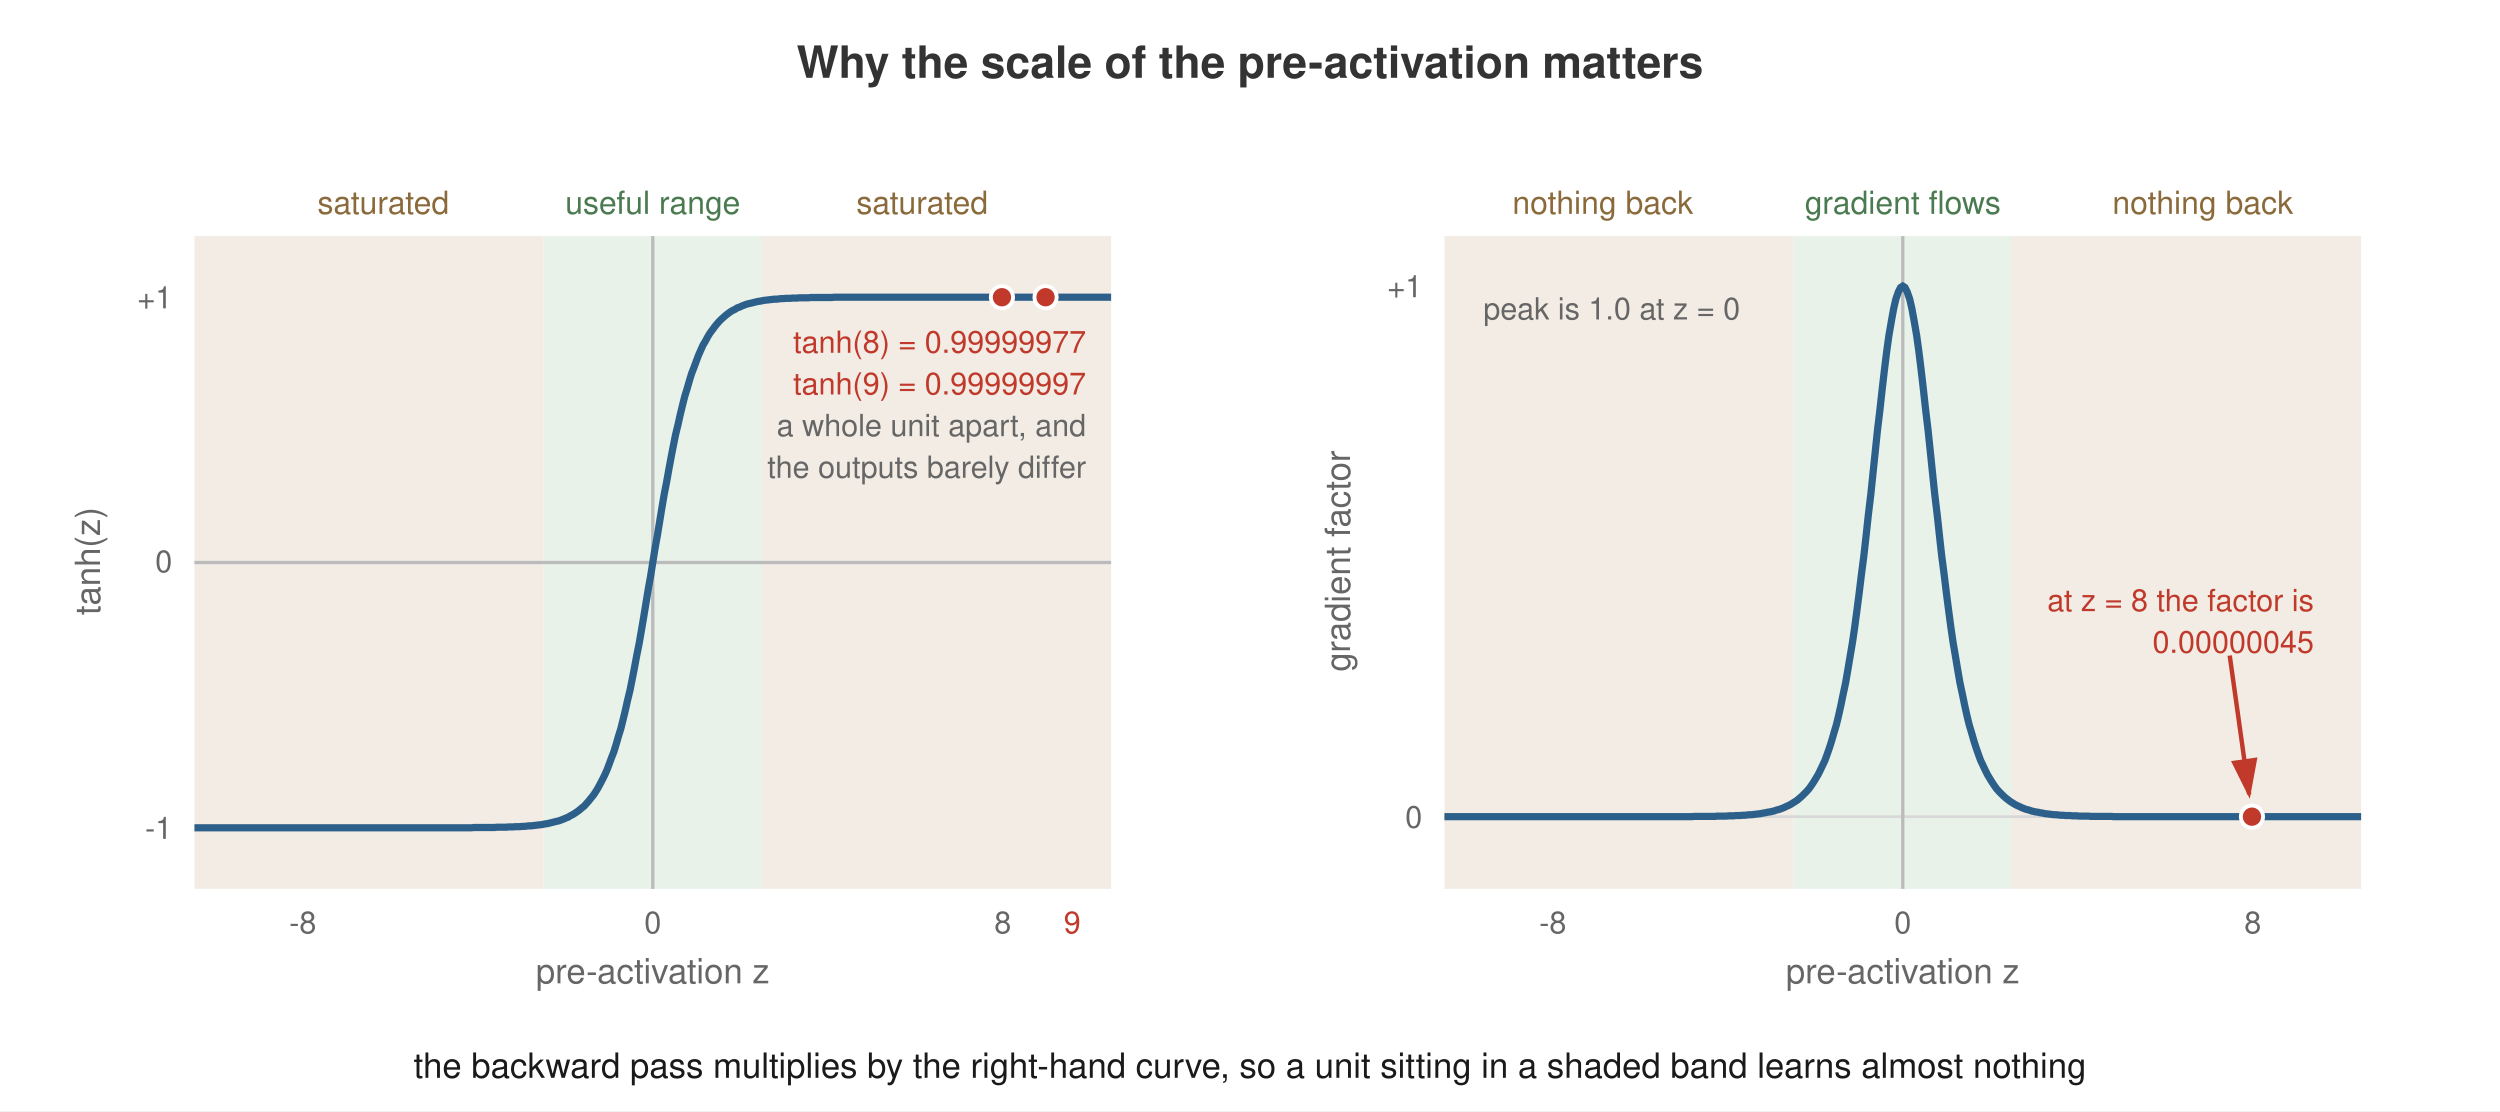
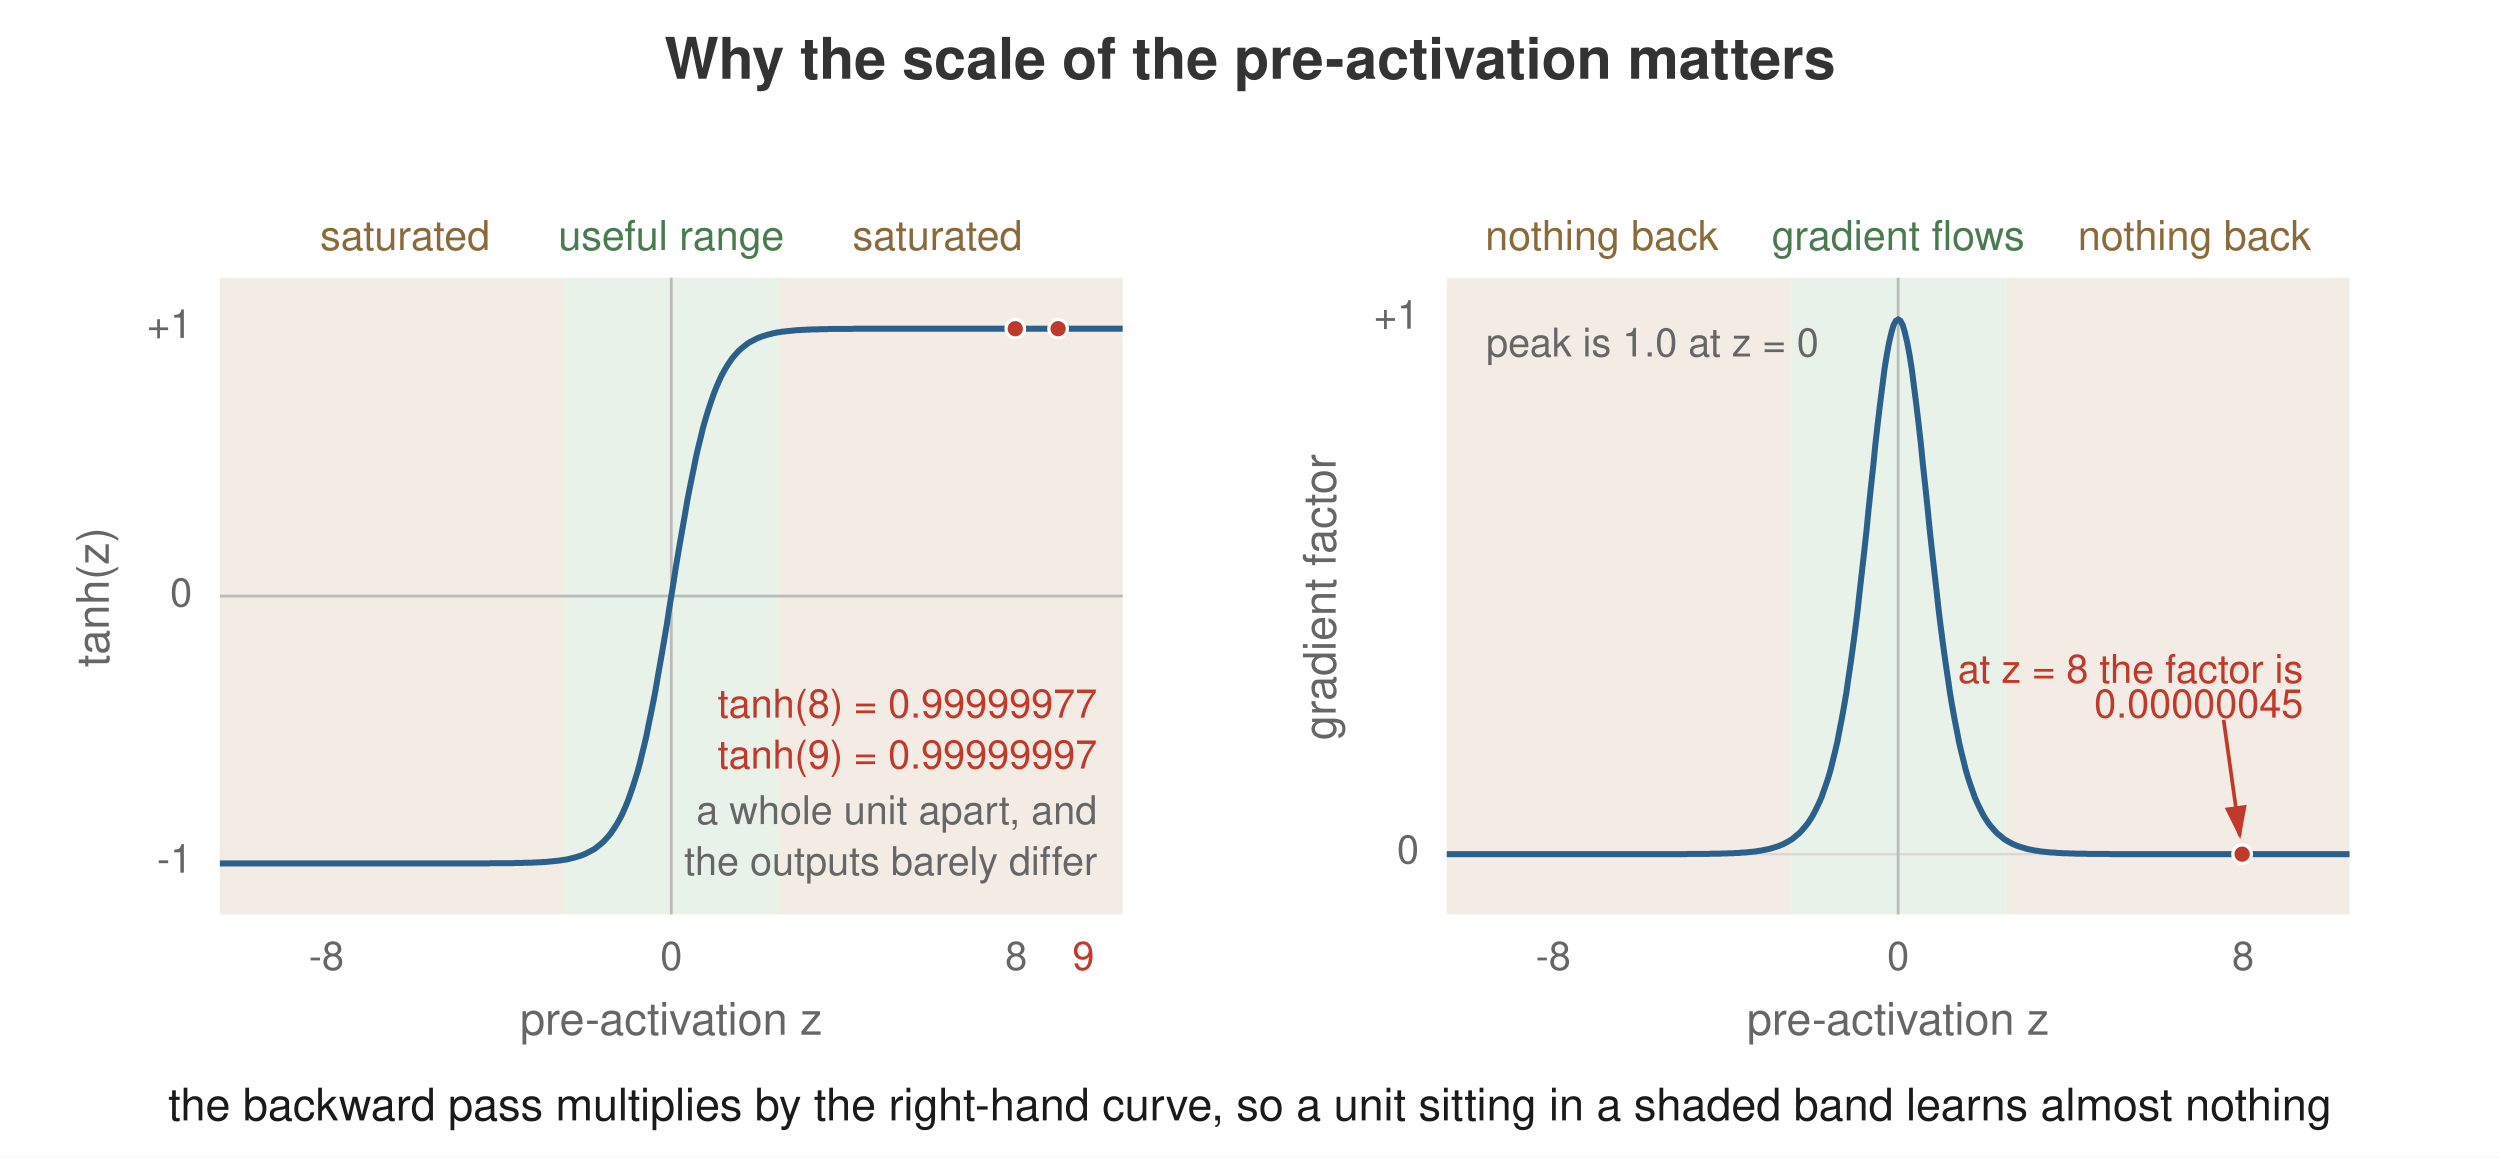
- <svg xmlns="http://www.w3.org/2000/svg" viewBox="0 0 900 400" width="900" height="400" font-family="Helvetica, Arial, sans-serif">
+ <svg xmlns="http://www.w3.org/2000/svg" viewBox="0 0 1080 500" width="1080" height="500" font-family="Helvetica, Arial, sans-serif">
  <defs>
    <marker id="ar" markerWidth="9" markerHeight="9" refX="8" refY="3" orient="auto">
      <polygon points="0 0, 9 3, 0 6" fill="#c0392b" />
    </marker>
  </defs>
-   <rect width="900" height="400" fill="#ffffff" />
-   <text x="450" y="28" text-anchor="middle" font-size="16" font-weight="bold" fill="#333">Why the scale of the pre-activation matters</text>
-   <rect x="70.0" y="85" width="125.7" height="235" fill="#f2ece4" />
-   <rect x="195.7" y="85" width="78.6" height="235" fill="#e8f2e9" />
-   <rect x="274.3" y="85" width="125.7" height="235" fill="#f2ece4" />
-   <line x1="70" y1="202.5" x2="400" y2="202.5" stroke="#bbb" stroke-width="1.2" />
-   <line x1="235.0" y1="320" x2="235.0" y2="85" stroke="#bbb" stroke-width="1.2" />
-   <polyline points="70.0,298.0 70.8,298.0 71.7,298.0 72.5,298.0 73.3,298.0 74.1,298.0 74.9,298.0 75.8,298.0 76.6,298.0 77.4,298.0 78.2,298.0 79.1,298.0 79.9,298.0 80.7,298.0 81.5,298.0 82.4,298.0 83.2,298.0 84.0,298.0 84.9,298.0 85.7,298.0 86.5,298.0 87.3,298.0 88.1,298.0 89.0,298.0 89.8,298.0 90.6,298.0 91.5,298.0 92.3,298.0 93.1,298.0 93.9,298.0 94.7,298.0 95.6,298.0 96.4,298.0 97.2,298.0 98.0,298.0 98.9,298.0 99.7,298.0 100.5,298.0 101.4,298.0 102.2,298.0 103.0,298.0 103.8,298.0 104.7,298.0 105.5,298.0 106.3,298.0 107.1,298.0 107.9,298.0 108.8,298.0 109.6,298.0 110.4,298.0 111.2,298.0 112.1,298.0 112.9,298.0 113.7,298.0 114.6,298.0 115.4,298.0 116.2,298.0 117.0,298.0 117.8,298.0 118.7,298.0 119.5,298.0 120.3,298.0 121.2,298.0 122.0,298.0 122.8,298.0 123.6,298.0 124.4,298.0 125.3,298.0 126.1,298.0 126.9,298.0 127.8,298.0 128.6,298.0 129.4,298.0 130.2,298.0 131.1,298.0 131.9,298.0 132.7,298.0 133.5,298.0 134.3,298.0 135.2,298.0 136.0,298.0 136.8,298.0 137.6,298.0 138.5,298.0 139.3,298.0 140.1,298.0 140.9,298.0 141.8,298.0 142.6,298.0 143.4,298.0 144.2,298.0 145.1,298.0 145.9,298.0 146.7,298.0 147.6,298.0 148.4,298.0 149.2,298.0 150.0,298.0 150.8,298.0 151.7,298.0 152.5,298.0 153.3,298.0 154.2,298.0 155.0,298.0 155.8,298.0 156.6,298.0 157.4,298.0 158.3,298.0 159.1,298.0 159.9,298.0 160.8,298.0 161.6,298.0 162.4,298.0 163.2,298.0 164.1,298.0 164.9,298.0 165.7,298.0 166.5,298.0 167.4,298.0 168.2,298.0 169.0,298.0 169.8,298.0 170.6,297.9 171.5,297.9 172.3,297.9 173.1,297.9 173.9,297.9 174.8,297.9 175.6,297.9 176.4,297.9 177.2,297.9 178.1,297.9 178.9,297.8 179.7,297.8 180.6,297.8 181.4,297.8 182.2,297.8 183.0,297.7 183.9,297.7 184.7,297.7 185.5,297.6 186.3,297.6 187.1,297.6 188.0,297.5 188.8,297.5 189.6,297.4 190.4,297.3 191.3,297.3 192.1,297.2 192.9,297.1 193.8,297.0 194.6,296.9 195.4,296.8 196.2,296.6 197.1,296.5 197.9,296.3 198.7,296.1 199.5,295.9 200.3,295.7 201.2,295.5 202.0,295.2 202.8,294.9 203.7,294.5 204.5,294.2 205.3,293.7 206.1,293.3 206.9,292.8 207.8,292.2 208.6,291.6 209.4,290.9 210.3,290.2 211.1,289.3 211.9,288.4 212.7,287.4 213.6,286.3 214.4,285.1 215.2,283.8 216.0,282.3 216.8,280.8 217.7,279.0 218.5,277.2 219.3,275.1 220.1,272.9 221.0,270.6 221.8,268.0 222.6,265.2 223.5,262.3 224.3,259.1 225.1,255.8 225.9,252.2 226.8,248.5 227.6,244.5 228.4,240.4 229.2,236.1 230.1,231.6 230.9,227.0 231.7,222.3 232.5,217.4 233.3,212.5 234.2,207.5 235.0,202.5 235.8,197.5 236.7,192.5 237.5,187.6 238.3,182.7 239.1,178.0 240.0,173.4 240.8,168.9 241.6,164.6 242.4,160.5 243.2,156.5 244.1,152.8 244.9,149.2 245.7,145.9 246.5,142.7 247.4,139.8 248.2,137.0 249.0,134.4 249.9,132.1 250.7,129.9 251.5,127.8 252.3,126.0 253.1,124.2 254.0,122.7 254.8,121.2 255.6,119.9 256.5,118.7 257.3,117.6 258.1,116.6 258.9,115.7 259.8,114.8 260.6,114.1 261.4,113.4 262.2,112.8 263.0,112.2 263.9,111.7 264.7,111.3 265.5,110.8 266.4,110.5 267.2,110.1 268.0,109.8 268.8,109.5 269.6,109.3 270.5,109.1 271.3,108.9 272.1,108.7 272.9,108.5 273.8,108.4 274.6,108.2 275.4,108.1 276.2,108.0 277.1,107.9 277.9,107.8 278.7,107.7 279.6,107.7 280.4,107.6 281.2,107.5 282.0,107.5 282.9,107.4 283.7,107.4 284.5,107.4 285.3,107.3 286.1,107.3 287.0,107.3 287.8,107.2 288.6,107.2 289.5,107.2 290.3,107.2 291.1,107.2 291.9,107.1 292.8,107.1 293.6,107.1 294.4,107.1 295.2,107.1 296.0,107.1 296.9,107.1 297.7,107.1 298.5,107.1 299.4,107.1 300.2,107.0 301.0,107.0 301.8,107.0 302.6,107.0 303.5,107.0 304.3,107.0 305.1,107.0 306.0,107.0 306.8,107.0 307.6,107.0 308.4,107.0 309.2,107.0 310.1,107.0 310.9,107.0 311.7,107.0 312.5,107.0 313.4,107.0 314.2,107.0 315.0,107.0 315.9,107.0 316.7,107.0 317.5,107.0 318.3,107.0 319.1,107.0 320.0,107.0 320.8,107.0 321.6,107.0 322.5,107.0 323.3,107.0 324.1,107.0 324.9,107.0 325.8,107.0 326.6,107.0 327.4,107.0 328.2,107.0 329.0,107.0 329.9,107.0 330.7,107.0 331.5,107.0 332.4,107.0 333.2,107.0 334.0,107.0 334.8,107.0 335.7,107.0 336.5,107.0 337.3,107.0 338.1,107.0 338.9,107.0 339.8,107.0 340.6,107.0 341.4,107.0 342.2,107.0 343.1,107.0 343.9,107.0 344.7,107.0 345.6,107.0 346.4,107.0 347.2,107.0 348.0,107.0 348.9,107.0 349.7,107.0 350.5,107.0 351.3,107.0 352.1,107.0 353.0,107.0 353.8,107.0 354.6,107.0 355.4,107.0 356.3,107.0 357.1,107.0 357.9,107.0 358.8,107.0 359.6,107.0 360.4,107.0 361.2,107.0 362.1,107.0 362.9,107.0 363.7,107.0 364.5,107.0 365.4,107.0 366.2,107.0 367.0,107.0 367.8,107.0 368.6,107.0 369.5,107.0 370.3,107.0 371.1,107.0 371.9,107.0 372.8,107.0 373.6,107.0 374.4,107.0 375.2,107.0 376.1,107.0 376.9,107.0 377.7,107.0 378.6,107.0 379.4,107.0 380.2,107.0 381.0,107.0 381.8,107.0 382.7,107.0 383.5,107.0 384.3,107.0 385.1,107.0 386.0,107.0 386.8,107.0 387.6,107.0 388.5,107.0 389.3,107.0 390.1,107.0 390.9,107.0 391.8,107.0 392.6,107.0 393.4,107.0 394.2,107.0 395.1,107.0 395.9,107.0 396.7,107.0 397.5,107.0 398.4,107.0 399.2,107.0 400.0,107.0" fill="none" stroke="#2c5f8a" stroke-width="2.6" />
-   <text x="235" y="354" text-anchor="middle" font-size="12.5" fill="#666">pre-activation z</text>
-   <text x="36" y="202" text-anchor="middle" font-size="12.5" fill="#666" transform="rotate(-90 36 202)">tanh(z)</text>
-   <text x="62" y="111" text-anchor="end" font-size="11" fill="#666">+1</text>
-   <text x="62" y="206" text-anchor="end" font-size="11" fill="#666">0</text>
-   <text x="62" y="302" text-anchor="end" font-size="11" fill="#666">-1</text>
-   <text x="235" y="336" text-anchor="middle" font-size="11" fill="#666">0</text>
-   <text x="109" y="336" text-anchor="middle" font-size="11" fill="#666">-8</text>
-   <text x="361" y="336" text-anchor="middle" font-size="11" fill="#666">8</text>
-   <text x="386" y="336" text-anchor="middle" font-size="11" fill="#c0392b">9</text>
-   <text x="235" y="77" text-anchor="middle" font-size="11.5" fill="#4a7a4f">useful range</text>
-   <text x="332" y="77" text-anchor="middle" font-size="11.5" fill="#8a6a3a">saturated</text>
-   <text x="138" y="77" text-anchor="middle" font-size="11.5" fill="#8a6a3a">saturated</text>
-   <circle cx="360.7" cy="107.0" r="4.0" fill="#c0392b" stroke="#ffffff" stroke-width="1.4" />
-   <circle cx="376.4" cy="107.0" r="4.0" fill="#c0392b" stroke="#ffffff" stroke-width="1.4" />
-   <text x="391" y="127" text-anchor="end" font-size="11" fill="#c0392b">tanh(8) = 0.99999977</text>
-   <text x="391" y="142" text-anchor="end" font-size="11" fill="#c0392b">tanh(9) = 0.99999997</text>
-   <text x="391" y="157" text-anchor="end" font-size="11" fill="#666">a whole unit apart, and</text>
-   <text x="391" y="172" text-anchor="end" font-size="11" fill="#666">the outputs barely differ</text>
-   <rect x="520.0" y="85" width="125.7" height="235" fill="#f2ece4" />
-   <rect x="645.7" y="85" width="78.6" height="235" fill="#e8f2e9" />
-   <rect x="724.3" y="85" width="125.7" height="235" fill="#f2ece4" />
-   <line x1="520" y1="294" x2="850" y2="294" stroke="#d8d8d8" stroke-width="1.0" />
-   <line x1="685.0" y1="320" x2="685.0" y2="85" stroke="#bbb" stroke-width="1.2" />
-   <polyline points="520.0,294.0 520.8,294.0 521.6,294.0 522.5,294.0 523.3,294.0 524.1,294.0 525.0,294.0 525.8,294.0 526.6,294.0 527.4,294.0 528.2,294.0 529.1,294.0 529.9,294.0 530.7,294.0 531.5,294.0 532.4,294.0 533.2,294.0 534.0,294.0 534.9,294.0 535.7,294.0 536.5,294.0 537.3,294.0 538.1,294.0 539.0,294.0 539.8,294.0 540.6,294.0 541.5,294.0 542.3,294.0 543.1,294.0 543.9,294.0 544.8,294.0 545.6,294.0 546.4,294.0 547.2,294.0 548.0,294.0 548.9,294.0 549.7,294.0 550.5,294.0 551.4,294.0 552.2,294.0 553.0,294.0 553.8,294.0 554.6,294.0 555.5,294.0 556.3,294.0 557.1,294.0 558.0,294.0 558.8,294.0 559.6,294.0 560.4,294.0 561.2,294.0 562.1,294.0 562.9,294.0 563.7,294.0 564.5,294.0 565.4,294.0 566.2,294.0 567.0,294.0 567.9,294.0 568.7,294.0 569.5,294.0 570.3,294.0 571.1,294.0 572.0,294.0 572.8,294.0 573.6,294.0 574.5,294.0 575.3,294.0 576.1,294.0 576.9,294.0 577.8,294.0 578.6,294.0 579.4,294.0 580.2,294.0 581.0,294.0 581.9,294.0 582.7,294.0 583.5,294.0 584.4,294.0 585.2,294.0 586.0,294.0 586.8,294.0 587.6,294.0 588.5,294.0 589.3,294.0 590.1,294.0 591.0,294.0 591.8,294.0 592.6,294.0 593.4,294.0 594.2,294.0 595.1,294.0 595.9,294.0 596.7,294.0 597.5,294.0 598.4,294.0 599.2,294.0 600.0,294.0 600.9,294.0 601.7,294.0 602.5,294.0 603.3,294.0 604.1,294.0 605.0,294.0 605.8,294.0 606.6,294.0 607.5,294.0 608.3,294.0 609.1,294.0 609.9,293.9 610.8,293.9 611.6,293.9 612.4,293.9 613.2,293.9 614.0,293.9 614.9,293.9 615.7,293.9 616.5,293.9 617.4,293.9 618.2,293.8 619.0,293.8 619.8,293.8 620.6,293.8 621.5,293.8 622.3,293.7 623.1,293.7 624.0,293.7 624.8,293.6 625.6,293.6 626.4,293.6 627.2,293.5 628.1,293.5 628.9,293.4 629.7,293.3 630.5,293.3 631.4,293.2 632.2,293.1 633.0,293.0 633.9,292.9 634.7,292.7 635.5,292.6 636.3,292.4 637.1,292.3 638.0,292.1 638.8,291.9 639.6,291.6 640.5,291.4 641.3,291.1 642.1,290.8 642.9,290.4 643.8,290.0 644.6,289.6 645.4,289.1 646.2,288.6 647.1,288.0 647.9,287.3 648.7,286.6 649.5,285.8 650.4,284.9 651.2,284.0 652.0,282.9 652.8,281.7 653.6,280.4 654.5,278.9 655.3,277.3 656.1,275.6 657.0,273.7 657.8,271.5 658.6,269.2 659.4,266.7 660.2,263.9 661.1,260.9 661.9,257.6 662.7,254.0 663.5,250.1 664.4,245.9 665.2,241.3 666.0,236.5 666.9,231.2 667.7,225.7 668.5,219.7 669.3,213.5 670.1,206.9 671.0,200.0 671.8,192.8 672.6,185.4 673.5,177.9 674.3,170.2 675.1,162.5 675.9,154.8 676.8,147.3 677.6,140.0 678.4,133.1 679.2,126.6 680.0,120.8 680.9,115.6 681.7,111.2 682.5,107.7 683.4,105.1 684.2,103.5 685.0,103.0 685.8,103.5 686.6,105.1 687.5,107.7 688.3,111.2 689.1,115.6 690.0,120.8 690.8,126.6 691.6,133.1 692.4,140.0 693.2,147.3 694.1,154.8 694.9,162.5 695.7,170.2 696.5,177.9 697.4,185.4 698.2,192.8 699.0,200.0 699.9,206.9 700.7,213.5 701.5,219.7 702.3,225.7 703.1,231.2 704.0,236.5 704.8,241.3 705.6,245.9 706.5,250.1 707.3,254.0 708.1,257.6 708.9,260.9 709.8,263.9 710.6,266.7 711.4,269.2 712.2,271.5 713.0,273.7 713.9,275.6 714.7,277.3 715.5,278.9 716.4,280.4 717.2,281.7 718.0,282.9 718.8,284.0 719.6,284.9 720.5,285.8 721.3,286.6 722.1,287.3 723.0,288.0 723.8,288.6 724.6,289.1 725.4,289.6 726.2,290.0 727.1,290.4 727.9,290.8 728.7,291.1 729.5,291.4 730.4,291.6 731.2,291.9 732.0,292.1 732.9,292.3 733.7,292.4 734.5,292.6 735.3,292.7 736.1,292.9 737.0,293.0 737.8,293.1 738.6,293.2 739.5,293.3 740.3,293.3 741.1,293.4 741.9,293.5 742.8,293.5 743.6,293.6 744.4,293.6 745.2,293.6 746.0,293.7 746.9,293.7 747.7,293.7 748.5,293.8 749.4,293.8 750.2,293.8 751.0,293.8 751.8,293.8 752.6,293.9 753.5,293.9 754.3,293.9 755.1,293.9 756.0,293.9 756.8,293.9 757.6,293.9 758.4,293.9 759.2,293.9 760.1,293.9 760.9,294.0 761.7,294.0 762.5,294.0 763.4,294.0 764.2,294.0 765.0,294.0 765.9,294.0 766.7,294.0 767.5,294.0 768.3,294.0 769.1,294.0 770.0,294.0 770.8,294.0 771.6,294.0 772.5,294.0 773.3,294.0 774.1,294.0 774.9,294.0 775.8,294.0 776.6,294.0 777.4,294.0 778.2,294.0 779.0,294.0 779.9,294.0 780.7,294.0 781.5,294.0 782.4,294.0 783.2,294.0 784.0,294.0 784.8,294.0 785.7,294.0 786.5,294.0 787.3,294.0 788.1,294.0 789.0,294.0 789.8,294.0 790.6,294.0 791.4,294.0 792.2,294.0 793.1,294.0 793.9,294.0 794.7,294.0 795.5,294.0 796.4,294.0 797.2,294.0 798.0,294.0 798.9,294.0 799.7,294.0 800.5,294.0 801.3,294.0 802.1,294.0 803.0,294.0 803.8,294.0 804.6,294.0 805.5,294.0 806.3,294.0 807.1,294.0 807.9,294.0 808.8,294.0 809.6,294.0 810.4,294.0 811.2,294.0 812.0,294.0 812.9,294.0 813.7,294.0 814.5,294.0 815.4,294.0 816.2,294.0 817.0,294.0 817.8,294.0 818.6,294.0 819.5,294.0 820.3,294.0 821.1,294.0 822.0,294.0 822.8,294.0 823.6,294.0 824.4,294.0 825.2,294.0 826.1,294.0 826.9,294.0 827.7,294.0 828.5,294.0 829.4,294.0 830.2,294.0 831.0,294.0 831.8,294.0 832.7,294.0 833.5,294.0 834.3,294.0 835.1,294.0 836.0,294.0 836.8,294.0 837.6,294.0 838.5,294.0 839.3,294.0 840.1,294.0 840.9,294.0 841.8,294.0 842.6,294.0 843.4,294.0 844.2,294.0 845.0,294.0 845.9,294.0 846.7,294.0 847.5,294.0 848.4,294.0 849.2,294.0 850.0,294.0" fill="none" stroke="#2c5f8a" stroke-width="2.6" />
-   <text x="685" y="354" text-anchor="middle" font-size="12.5" fill="#666">pre-activation z</text>
-   <text x="486" y="202" text-anchor="middle" font-size="12.5" fill="#666" transform="rotate(-90 486 202)">gradient factor</text>
-   <text x="512" y="107" text-anchor="end" font-size="11" fill="#666">+1</text>
-   <text x="512" y="298" text-anchor="end" font-size="11" fill="#666">0</text>
-   <text x="685" y="336" text-anchor="middle" font-size="11" fill="#666">0</text>
-   <text x="559" y="336" text-anchor="middle" font-size="11" fill="#666">-8</text>
-   <text x="811" y="336" text-anchor="middle" font-size="11" fill="#666">8</text>
-   <text x="685" y="77" text-anchor="middle" font-size="11.5" fill="#4a7a4f">gradient flows</text>
-   <text x="793" y="77" text-anchor="middle" font-size="11.5" fill="#8a6a3a">nothing back</text>
-   <text x="577" y="77" text-anchor="middle" font-size="11.5" fill="#8a6a3a">nothing back</text>
-   <circle cx="810.7" cy="294.0" r="4.0" fill="#c0392b" stroke="#ffffff" stroke-width="1.4" />
-   <line x1="802.7" y1="236.0" x2="809.7" y2="286.0" stroke="#c0392b" stroke-width="1.6" marker-end="url(#ar)" />
-   <text x="833" y="220" text-anchor="end" font-size="11" fill="#c0392b">at z = 8 the factor is</text>
-   <text x="833" y="235" text-anchor="end" font-size="11" fill="#c0392b">0.00000045</text>
-   <text x="534" y="115" text-anchor="start" font-size="11" fill="#666">peak is 1.0 at z = 0</text>
-   <text x="450" y="388" text-anchor="middle" font-size="12.5" fill="#1a1a1a">the backward pass multiplies by the right-hand curve, so a unit sitting in a shaded band learns almost nothing</text>
+   <rect width="1080" height="500" fill="#ffffff" />
+   <text x="540" y="34" text-anchor="middle" font-size="24.8" font-weight="bold" fill="#333">Why the scale of the pre-activation matters</text>
+   <rect x="95.0" y="120" width="148.6" height="275" fill="#f2ece4" />
+   <rect x="243.6" y="120" width="92.9" height="275" fill="#e8f2e9" />
+   <rect x="336.4" y="120" width="148.6" height="275" fill="#f2ece4" />
+   <line x1="95" y1="257.5" x2="485" y2="257.5" stroke="#bbb" stroke-width="1.2" />
+   <line x1="290.0" y1="395" x2="290.0" y2="120" stroke="#bbb" stroke-width="1.2" />
+   <polyline points="95.0,373.0 96.0,373.0 97.0,373.0 97.9,373.0 98.9,373.0 99.9,373.0 100.8,373.0 101.8,373.0 102.8,373.0 103.8,373.0 104.8,373.0 105.7,373.0 106.7,373.0 107.7,373.0 108.6,373.0 109.6,373.0 110.6,373.0 111.6,373.0 112.6,373.0 113.5,373.0 114.5,373.0 115.5,373.0 116.4,373.0 117.4,373.0 118.4,373.0 119.4,373.0 120.4,373.0 121.3,373.0 122.3,373.0 123.3,373.0 124.2,373.0 125.2,373.0 126.2,373.0 127.2,373.0 128.2,373.0 129.1,373.0 130.1,373.0 131.1,373.0 132.1,373.0 133.0,373.0 134.0,373.0 135.0,373.0 135.9,373.0 136.9,373.0 137.9,373.0 138.9,373.0 139.8,373.0 140.8,373.0 141.8,373.0 142.8,373.0 143.8,373.0 144.7,373.0 145.7,373.0 146.7,373.0 147.7,373.0 148.6,373.0 149.6,373.0 150.6,373.0 151.6,373.0 152.5,373.0 153.5,373.0 154.5,373.0 155.4,373.0 156.4,373.0 157.4,373.0 158.4,373.0 159.3,373.0 160.3,373.0 161.3,373.0 162.3,373.0 163.2,373.0 164.2,373.0 165.2,373.0 166.2,373.0 167.2,373.0 168.1,373.0 169.1,373.0 170.1,373.0 171.1,373.0 172.0,373.0 173.0,373.0 174.0,373.0 174.9,373.0 175.9,373.0 176.9,373.0 177.9,373.0 178.8,373.0 179.8,373.0 180.8,373.0 181.8,373.0 182.8,373.0 183.7,373.0 184.7,373.0 185.7,373.0 186.6,373.0 187.6,373.0 188.6,373.0 189.6,373.0 190.5,373.0 191.5,373.0 192.5,373.0 193.5,373.0 194.4,373.0 195.4,373.0 196.4,373.0 197.4,373.0 198.4,373.0 199.3,373.0 200.3,373.0 201.3,373.0 202.2,373.0 203.2,373.0 204.2,373.0 205.2,373.0 206.2,373.0 207.1,373.0 208.1,373.0 209.1,373.0 210.1,373.0 211.0,373.0 212.0,372.9 213.0,372.9 213.9,372.9 214.9,372.9 215.9,372.9 216.9,372.9 217.8,372.9 218.8,372.9 219.8,372.9 220.8,372.9 221.8,372.9 222.7,372.8 223.7,372.8 224.7,372.8 225.7,372.8 226.6,372.7 227.6,372.7 228.6,372.7 229.6,372.7 230.5,372.6 231.5,372.6 232.5,372.5 233.4,372.5 234.4,372.4 235.4,372.4 236.4,372.3 237.3,372.2 238.3,372.1 239.3,372.0 240.3,371.9 241.2,371.8 242.2,371.7 243.2,371.5 244.2,371.4 245.2,371.2 246.1,371.0 247.1,370.7 248.1,370.5 249.1,370.2 250.0,369.9 251.0,369.6 252.0,369.2 253.0,368.8 253.9,368.3 254.9,367.8 255.9,367.3 256.9,366.7 257.8,366.0 258.8,365.2 259.8,364.4 260.8,363.5 261.7,362.5 262.7,361.4 263.7,360.2 264.6,358.9 265.6,357.4 266.6,355.8 267.6,354.0 268.6,352.1 269.5,350.1 270.5,347.8 271.5,345.3 272.4,342.7 273.4,339.8 274.4,336.7 275.4,333.4 276.4,329.8 277.3,326.0 278.3,322.0 279.3,317.7 280.2,313.1 281.2,308.3 282.2,303.3 283.2,298.1 284.1,292.7 285.1,287.1 286.1,281.4 287.1,275.5 288.1,269.6 289.0,263.6 290.0,257.5 291.0,251.4 291.9,245.4 292.9,239.5 293.9,233.6 294.9,227.9 295.9,222.3 296.8,216.9 297.8,211.7 298.8,206.7 299.8,201.9 300.7,197.3 301.7,193.0 302.7,189.0 303.6,185.2 304.6,181.6 305.6,178.3 306.6,175.2 307.6,172.3 308.5,169.7 309.5,167.2 310.5,164.9 311.4,162.9 312.4,161.0 313.4,159.2 314.4,157.6 315.4,156.1 316.3,154.8 317.3,153.6 318.3,152.5 319.2,151.5 320.2,150.6 321.2,149.8 322.2,149.0 323.1,148.3 324.1,147.7 325.1,147.2 326.1,146.7 327.0,146.2 328.0,145.8 329.0,145.4 330.0,145.1 330.9,144.8 331.9,144.5 332.9,144.3 333.9,144.0 334.9,143.8 335.8,143.6 336.8,143.5 337.8,143.3 338.8,143.2 339.7,143.1 340.7,143.0 341.7,142.9 342.6,142.8 343.6,142.7 344.6,142.6 345.6,142.6 346.6,142.5 347.5,142.5 348.5,142.4 349.5,142.4 350.5,142.3 351.4,142.3 352.4,142.3 353.4,142.3 354.4,142.2 355.3,142.2 356.3,142.2 357.3,142.2 358.2,142.1 359.2,142.1 360.2,142.1 361.2,142.1 362.1,142.1 363.1,142.1 364.1,142.1 365.1,142.1 366.1,142.1 367.0,142.1 368.0,142.1 369.0,142.0 369.9,142.0 370.9,142.0 371.9,142.0 372.9,142.0 373.9,142.0 374.8,142.0 375.8,142.0 376.8,142.0 377.8,142.0 378.7,142.0 379.7,142.0 380.7,142.0 381.6,142.0 382.6,142.0 383.6,142.0 384.6,142.0 385.6,142.0 386.5,142.0 387.5,142.0 388.5,142.0 389.4,142.0 390.4,142.0 391.4,142.0 392.4,142.0 393.4,142.0 394.3,142.0 395.3,142.0 396.3,142.0 397.2,142.0 398.2,142.0 399.2,142.0 400.2,142.0 401.1,142.0 402.1,142.0 403.1,142.0 404.1,142.0 405.1,142.0 406.0,142.0 407.0,142.0 408.0,142.0 409.0,142.0 409.9,142.0 410.9,142.0 411.9,142.0 412.8,142.0 413.8,142.0 414.8,142.0 415.8,142.0 416.8,142.0 417.7,142.0 418.7,142.0 419.7,142.0 420.6,142.0 421.6,142.0 422.6,142.0 423.6,142.0 424.6,142.0 425.5,142.0 426.5,142.0 427.5,142.0 428.4,142.0 429.4,142.0 430.4,142.0 431.4,142.0 432.4,142.0 433.3,142.0 434.3,142.0 435.3,142.0 436.2,142.0 437.2,142.0 438.2,142.0 439.2,142.0 440.1,142.0 441.1,142.0 442.1,142.0 443.1,142.0 444.1,142.0 445.0,142.0 446.0,142.0 447.0,142.0 447.9,142.0 448.9,142.0 449.9,142.0 450.9,142.0 451.9,142.0 452.8,142.0 453.8,142.0 454.8,142.0 455.8,142.0 456.7,142.0 457.7,142.0 458.7,142.0 459.7,142.0 460.6,142.0 461.6,142.0 462.6,142.0 463.5,142.0 464.5,142.0 465.5,142.0 466.5,142.0 467.4,142.0 468.4,142.0 469.4,142.0 470.4,142.0 471.4,142.0 472.3,142.0 473.3,142.0 474.3,142.0 475.3,142.0 476.2,142.0 477.2,142.0 478.2,142.0 479.1,142.0 480.1,142.0 481.1,142.0 482.1,142.0 483.1,142.0 484.0,142.0 485.0,142.0" fill="none" stroke="#2c5f8a" stroke-width="2.6" />
+   <text x="290" y="447" text-anchor="middle" font-size="19.4" fill="#666">pre-activation z</text>
+   <text x="47" y="258" text-anchor="middle" font-size="19.4" fill="#666" transform="rotate(-90 47 258)">tanh(z)</text>
+   <text x="83" y="146" text-anchor="end" font-size="17.1" fill="#666">+1</text>
+   <text x="83" y="262" text-anchor="end" font-size="17.1" fill="#666">0</text>
+   <text x="83" y="377" text-anchor="end" font-size="17.1" fill="#666">-1</text>
+   <text x="290" y="419" text-anchor="middle" font-size="17.1" fill="#666">0</text>
+   <text x="141" y="419" text-anchor="middle" font-size="17.1" fill="#666">-8</text>
+   <text x="439" y="419" text-anchor="middle" font-size="17.1" fill="#666">8</text>
+   <text x="468" y="419" text-anchor="middle" font-size="17.1" fill="#c0392b">9</text>
+   <text x="290" y="108" text-anchor="middle" font-size="17.8" fill="#4a7a4f">useful range</text>
+   <text x="405" y="108" text-anchor="middle" font-size="17.8" fill="#8a6a3a">saturated</text>
+   <text x="175" y="108" text-anchor="middle" font-size="17.8" fill="#8a6a3a">saturated</text>
+   <circle cx="438.6" cy="142.0" r="4.0" fill="#c0392b" stroke="#ffffff" stroke-width="1.4" />
+   <circle cx="457.1" cy="142.0" r="4.0" fill="#c0392b" stroke="#ffffff" stroke-width="1.4" />
+   <text x="474" y="310" text-anchor="end" font-size="17.1" fill="#c0392b">tanh(8) = 0.99999977</text>
+   <text x="474" y="332" text-anchor="end" font-size="17.1" fill="#c0392b">tanh(9) = 0.99999997</text>
+   <text x="474" y="356" text-anchor="end" font-size="17.1" fill="#666">a whole unit apart, and</text>
+   <text x="474" y="378" text-anchor="end" font-size="17.1" fill="#666">the outputs barely differ</text>
+   <rect x="625.0" y="120" width="148.6" height="275" fill="#f2ece4" />
+   <rect x="773.6" y="120" width="92.9" height="275" fill="#e8f2e9" />
+   <rect x="866.4" y="120" width="148.6" height="275" fill="#f2ece4" />
+   <line x1="625" y1="369" x2="1015" y2="369" stroke="#d8d8d8" stroke-width="1.0" />
+   <line x1="820.0" y1="395" x2="820.0" y2="120" stroke="#bbb" stroke-width="1.2" />
+   <polyline points="625.0,369.0 626.0,369.0 627.0,369.0 627.9,369.0 628.9,369.0 629.9,369.0 630.9,369.0 631.8,369.0 632.8,369.0 633.8,369.0 634.8,369.0 635.7,369.0 636.7,369.0 637.7,369.0 638.6,369.0 639.6,369.0 640.6,369.0 641.6,369.0 642.5,369.0 643.5,369.0 644.5,369.0 645.5,369.0 646.5,369.0 647.4,369.0 648.4,369.0 649.4,369.0 650.4,369.0 651.3,369.0 652.3,369.0 653.3,369.0 654.2,369.0 655.2,369.0 656.2,369.0 657.2,369.0 658.1,369.0 659.1,369.0 660.1,369.0 661.1,369.0 662.1,369.0 663.0,369.0 664.0,369.0 665.0,369.0 666.0,369.0 666.9,369.0 667.9,369.0 668.9,369.0 669.9,369.0 670.8,369.0 671.8,369.0 672.8,369.0 673.8,369.0 674.7,369.0 675.7,369.0 676.7,369.0 677.6,369.0 678.6,369.0 679.6,369.0 680.6,369.0 681.5,369.0 682.5,369.0 683.5,369.0 684.5,369.0 685.5,369.0 686.4,369.0 687.4,369.0 688.4,369.0 689.4,369.0 690.3,369.0 691.3,369.0 692.3,369.0 693.2,369.0 694.2,369.0 695.2,369.0 696.2,369.0 697.1,369.0 698.1,369.0 699.1,369.0 700.1,369.0 701.0,369.0 702.0,369.0 703.0,369.0 704.0,369.0 705.0,369.0 705.9,369.0 706.9,369.0 707.9,369.0 708.9,369.0 709.8,369.0 710.8,369.0 711.8,369.0 712.8,369.0 713.7,369.0 714.7,369.0 715.7,369.0 716.6,369.0 717.6,369.0 718.6,369.0 719.6,369.0 720.5,369.0 721.5,369.0 722.5,369.0 723.5,369.0 724.5,369.0 725.4,369.0 726.4,369.0 727.4,369.0 728.4,369.0 729.3,368.9 730.3,368.9 731.3,368.9 732.2,368.9 733.2,368.9 734.2,368.9 735.2,368.9 736.1,368.9 737.1,368.9 738.1,368.9 739.1,368.8 740.0,368.8 741.0,368.8 742.0,368.8 743.0,368.8 744.0,368.7 744.9,368.7 745.9,368.7 746.9,368.6 747.9,368.6 748.8,368.6 749.8,368.5 750.8,368.5 751.8,368.4 752.7,368.3 753.7,368.3 754.7,368.2 755.6,368.1 756.6,368.0 757.6,367.9 758.6,367.8 759.5,367.6 760.5,367.5 761.5,367.3 762.5,367.1 763.5,366.9 764.4,366.7 765.4,366.4 766.4,366.1 767.4,365.8 768.3,365.5 769.3,365.1 770.3,364.7 771.2,364.2 772.2,363.7 773.2,363.1 774.2,362.5 775.2,361.7 776.1,360.9 777.1,360.1 778.1,359.1 779.0,358.0 780.0,356.9 781.0,355.6 782.0,354.1 783.0,352.5 783.9,350.8 784.9,348.8 785.9,346.7 786.9,344.4 787.8,341.8 788.8,339.0 789.8,336.0 790.8,332.6 791.7,328.9 792.7,324.9 793.7,320.6 794.6,315.9 795.6,310.8 796.6,305.3 797.6,299.4 798.5,293.1 799.5,286.4 800.5,279.2 801.5,271.6 802.5,263.6 803.4,255.3 804.4,246.6 805.4,237.7 806.4,228.6 807.3,219.3 808.3,209.9 809.3,200.7 810.2,191.6 811.2,182.8 812.2,174.4 813.2,166.6 814.1,159.5 815.1,153.2 816.1,147.9 817.1,143.6 818.0,140.5 819.0,138.6 820.0,138.0 821.0,138.6 822.0,140.5 822.9,143.6 823.9,147.9 824.9,153.2 825.9,159.5 826.8,166.6 827.8,174.4 828.8,182.8 829.8,191.6 830.7,200.7 831.7,209.9 832.7,219.3 833.6,228.6 834.6,237.7 835.6,246.6 836.6,255.3 837.5,263.6 838.5,271.6 839.5,279.2 840.5,286.4 841.5,293.1 842.4,299.4 843.4,305.3 844.4,310.8 845.4,315.9 846.3,320.6 847.3,324.9 848.3,328.9 849.2,332.6 850.2,336.0 851.2,339.0 852.2,341.8 853.1,344.4 854.1,346.7 855.1,348.8 856.1,350.8 857.0,352.5 858.0,354.1 859.0,355.6 860.0,356.9 861.0,358.0 861.9,359.1 862.9,360.1 863.9,360.9 864.9,361.7 865.8,362.5 866.8,363.1 867.8,363.7 868.8,364.2 869.7,364.7 870.7,365.1 871.7,365.5 872.6,365.8 873.6,366.1 874.6,366.4 875.6,366.7 876.5,366.9 877.5,367.1 878.5,367.3 879.5,367.5 880.5,367.6 881.4,367.8 882.4,367.9 883.4,368.0 884.4,368.1 885.3,368.2 886.3,368.3 887.3,368.3 888.2,368.4 889.2,368.5 890.2,368.5 891.2,368.6 892.1,368.6 893.1,368.6 894.1,368.7 895.1,368.7 896.0,368.7 897.0,368.8 898.0,368.8 899.0,368.8 900.0,368.8 900.9,368.8 901.9,368.9 902.9,368.9 903.9,368.9 904.8,368.9 905.8,368.9 906.8,368.9 907.8,368.9 908.7,368.9 909.7,368.9 910.7,368.9 911.6,369.0 912.6,369.0 913.6,369.0 914.6,369.0 915.5,369.0 916.5,369.0 917.5,369.0 918.5,369.0 919.5,369.0 920.4,369.0 921.4,369.0 922.4,369.0 923.4,369.0 924.3,369.0 925.3,369.0 926.3,369.0 927.2,369.0 928.2,369.0 929.2,369.0 930.2,369.0 931.1,369.0 932.1,369.0 933.1,369.0 934.1,369.0 935.0,369.0 936.0,369.0 937.0,369.0 938.0,369.0 939.0,369.0 939.9,369.0 940.9,369.0 941.9,369.0 942.8,369.0 943.8,369.0 944.8,369.0 945.8,369.0 946.8,369.0 947.7,369.0 948.7,369.0 949.7,369.0 950.6,369.0 951.6,369.0 952.6,369.0 953.6,369.0 954.5,369.0 955.5,369.0 956.5,369.0 957.5,369.0 958.4,369.0 959.4,369.0 960.4,369.0 961.4,369.0 962.4,369.0 963.3,369.0 964.3,369.0 965.3,369.0 966.2,369.0 967.2,369.0 968.2,369.0 969.2,369.0 970.1,369.0 971.1,369.0 972.1,369.0 973.1,369.0 974.1,369.0 975.0,369.0 976.0,369.0 977.0,369.0 978.0,369.0 978.9,369.0 979.9,369.0 980.9,369.0 981.9,369.0 982.8,369.0 983.8,369.0 984.8,369.0 985.8,369.0 986.7,369.0 987.7,369.0 988.7,369.0 989.7,369.0 990.6,369.0 991.6,369.0 992.6,369.0 993.5,369.0 994.5,369.0 995.5,369.0 996.5,369.0 997.5,369.0 998.4,369.0 999.4,369.0 1000.4,369.0 1001.4,369.0 1002.3,369.0 1003.3,369.0 1004.3,369.0 1005.2,369.0 1006.2,369.0 1007.2,369.0 1008.2,369.0 1009.1,369.0 1010.1,369.0 1011.1,369.0 1012.1,369.0 1013.0,369.0 1014.0,369.0 1015.0,369.0" fill="none" stroke="#2c5f8a" stroke-width="2.6" />
+   <text x="820" y="447" text-anchor="middle" font-size="19.4" fill="#666">pre-activation z</text>
+   <text x="577" y="258" text-anchor="middle" font-size="19.4" fill="#666" transform="rotate(-90 577 258)">gradient factor</text>
+   <text x="613" y="142" text-anchor="end" font-size="17.1" fill="#666">+1</text>
+   <text x="613" y="373" text-anchor="end" font-size="17.1" fill="#666">0</text>
+   <text x="820" y="419" text-anchor="middle" font-size="17.1" fill="#666">0</text>
+   <text x="671" y="419" text-anchor="middle" font-size="17.1" fill="#666">-8</text>
+   <text x="969" y="419" text-anchor="middle" font-size="17.1" fill="#666">8</text>
+   <text x="820" y="108" text-anchor="middle" font-size="17.8" fill="#4a7a4f">gradient flows</text>
+   <text x="948" y="108" text-anchor="middle" font-size="17.8" fill="#8a6a3a">nothing back</text>
+   <text x="692" y="108" text-anchor="middle" font-size="17.8" fill="#8a6a3a">nothing back</text>
+   <circle cx="968.6" cy="369.0" r="4.0" fill="#c0392b" stroke="#ffffff" stroke-width="1.4" />
+   <line x1="960.6" y1="311.0" x2="967.6" y2="361.0" stroke="#c0392b" stroke-width="1.6" marker-end="url(#ar)" />
+   <text x="995" y="295" text-anchor="end" font-size="17.1" fill="#c0392b">at z = 8 the factor is</text>
+   <text x="995" y="310" text-anchor="end" font-size="17.1" fill="#c0392b">0.00000045</text>
+   <text x="642" y="154" text-anchor="start" font-size="17.1" fill="#666">peak is 1.0 at z = 0</text>
+   <text x="540" y="484" text-anchor="middle" font-size="19.4" fill="#1a1a1a">the backward pass multiplies by the right-hand curve, so a unit sitting in a shaded band learns almost nothing</text>
</svg>
